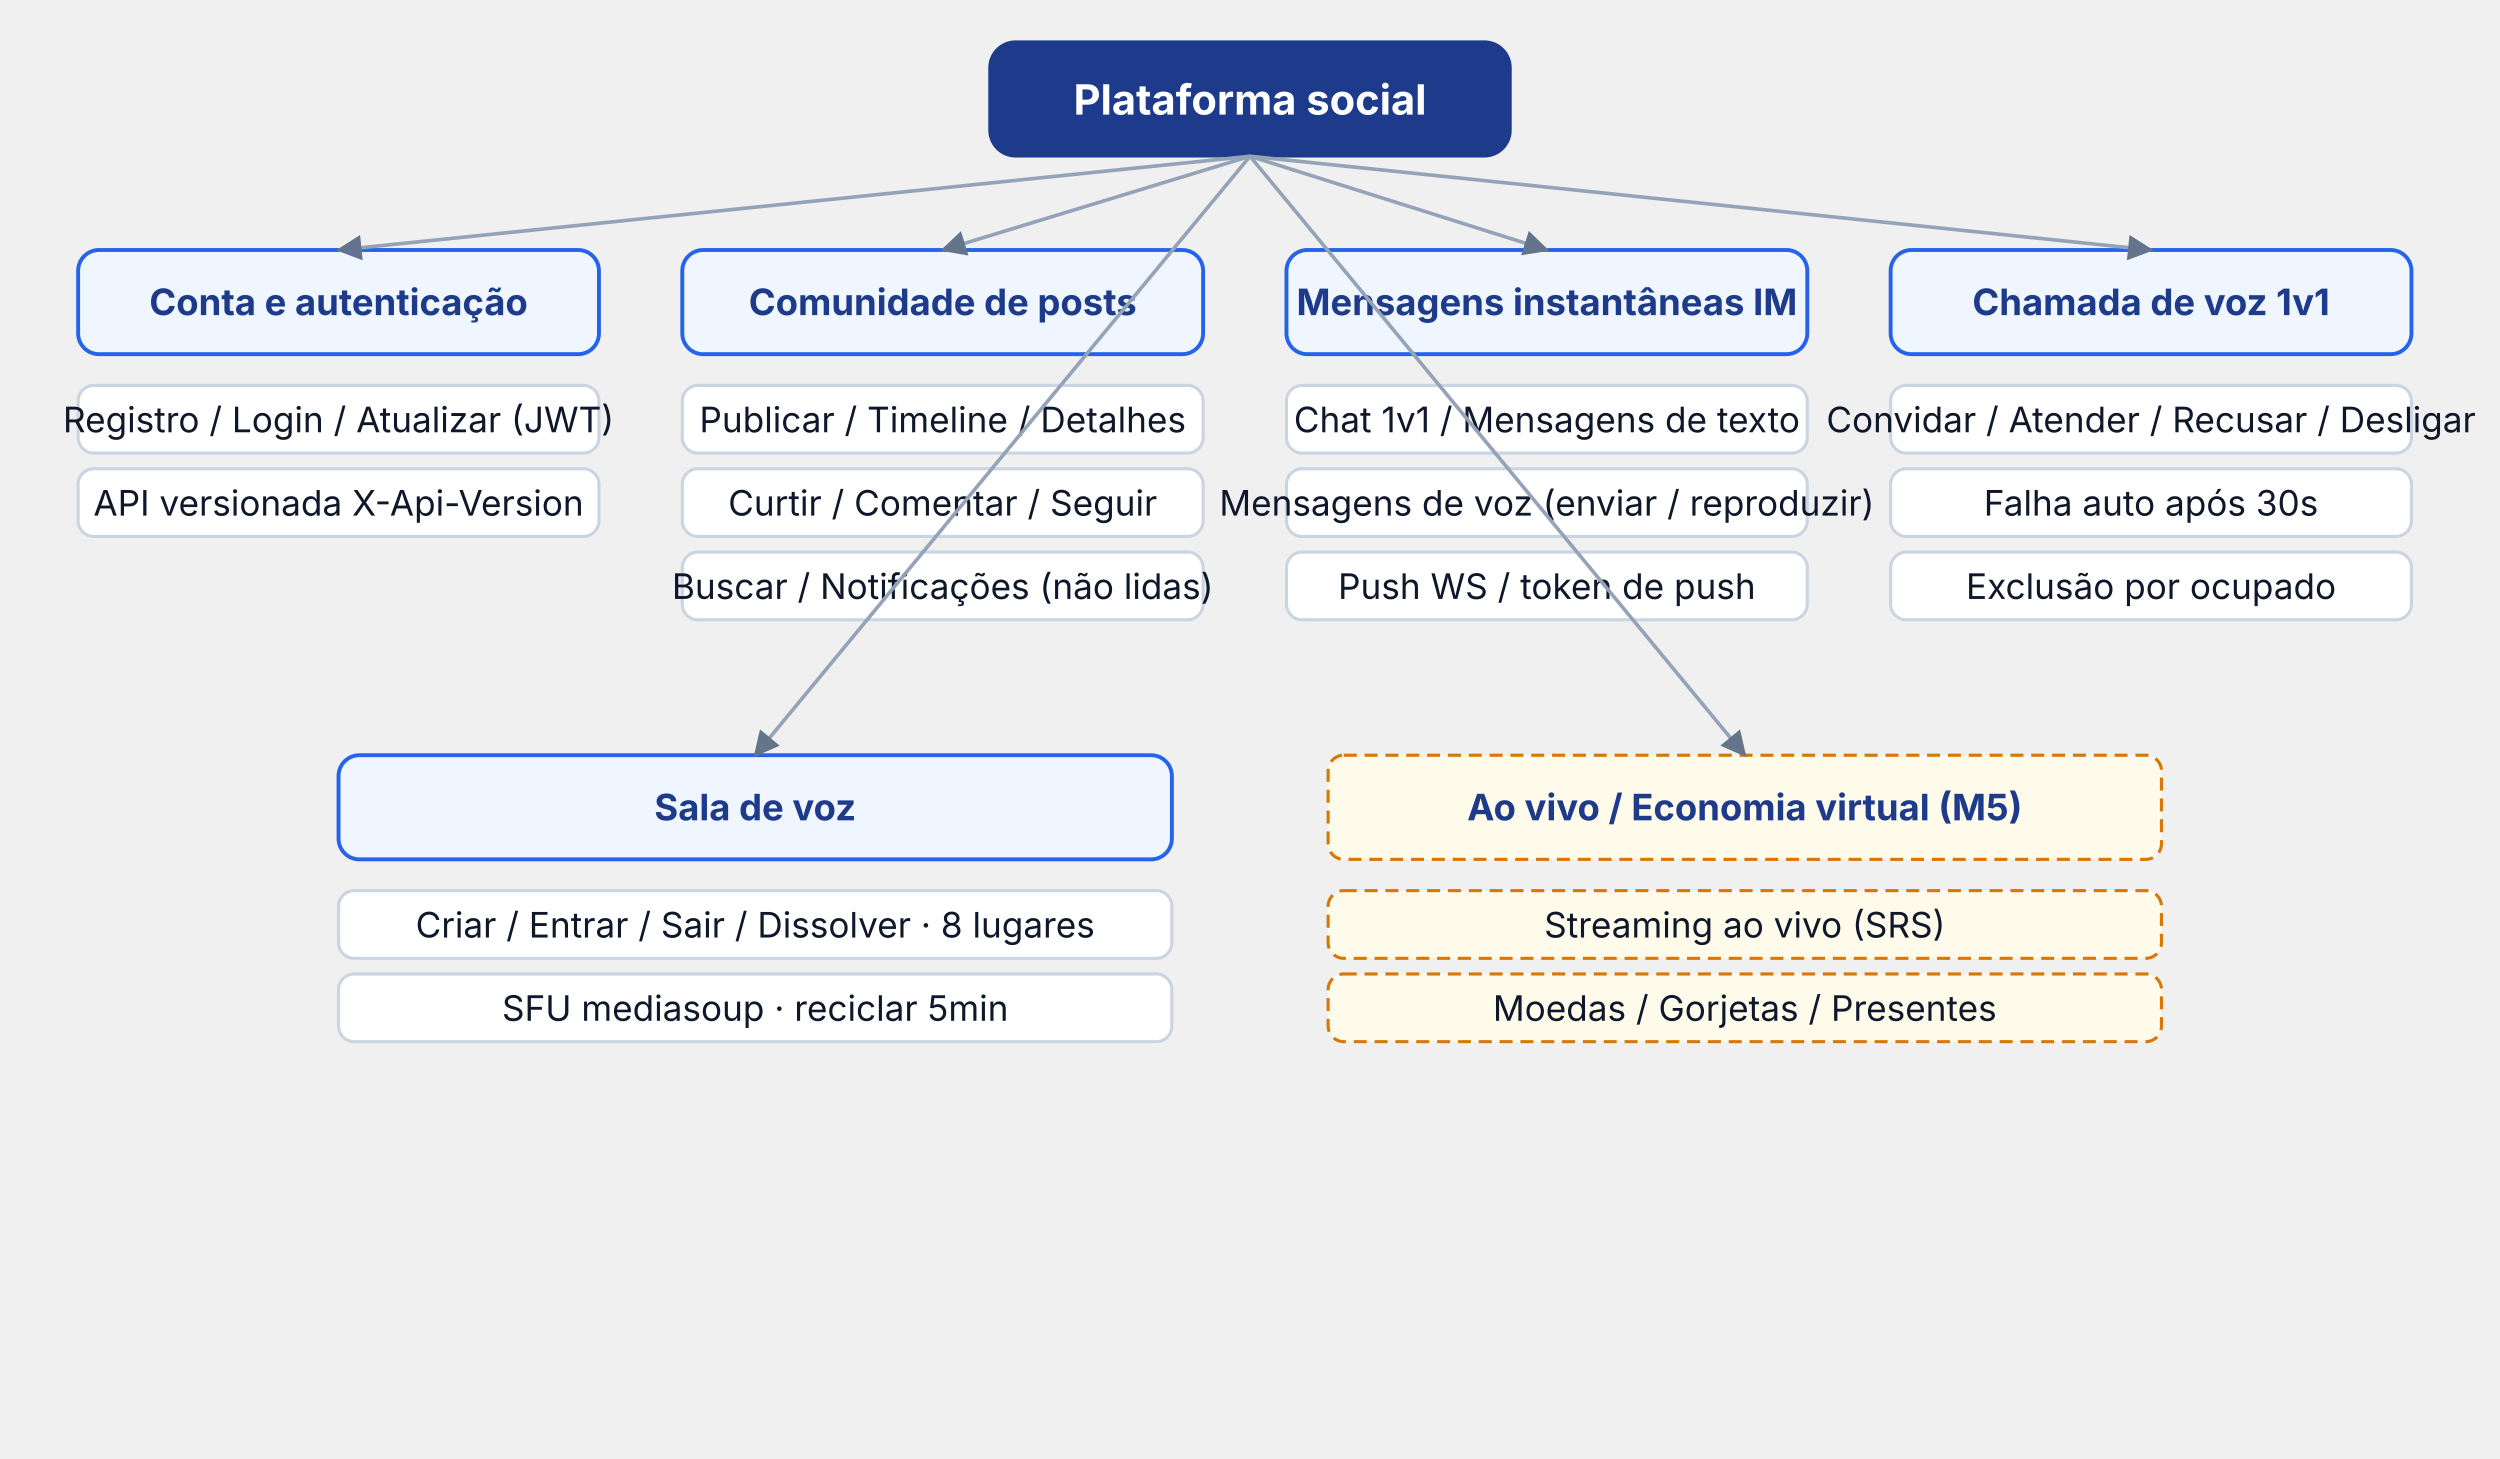
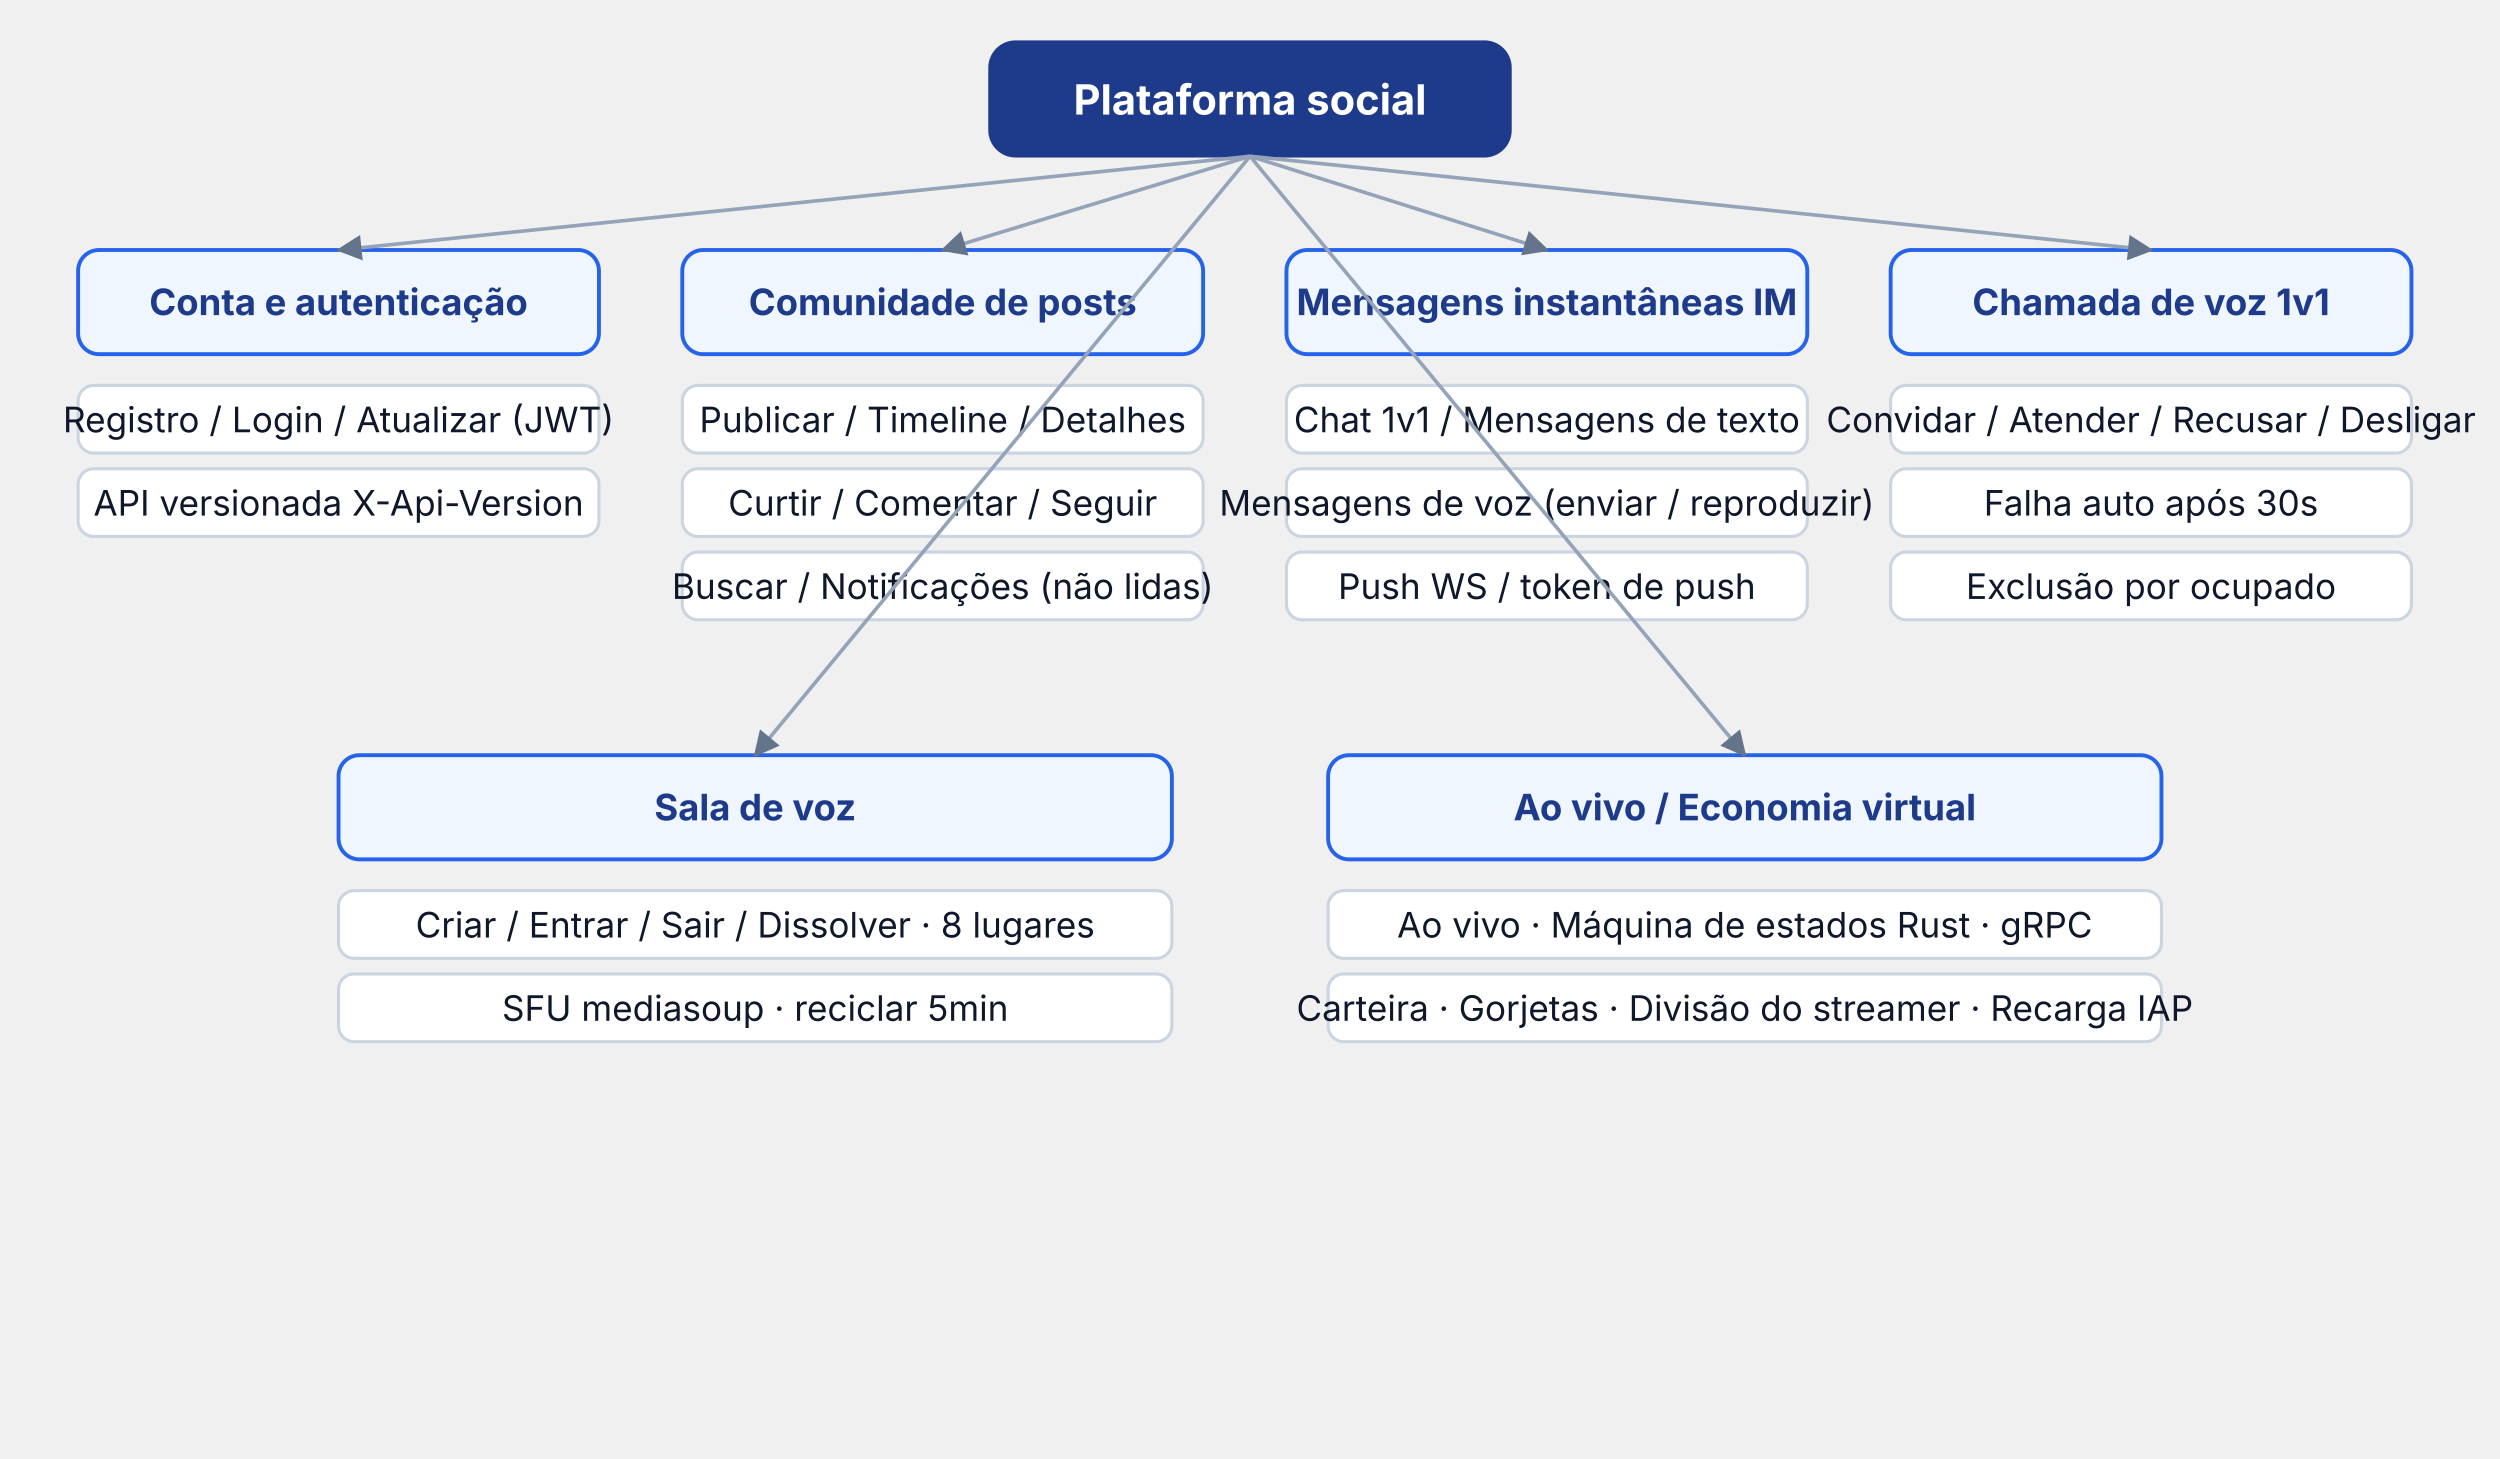
<svg xmlns="http://www.w3.org/2000/svg" viewBox="0 0 960 560" width="100%" font-family="system-ui, -apple-system, 'Segoe UI', 'PingFang SC', 'Microsoft YaHei', sans-serif">
  <defs>
    <marker id="arr" viewBox="0 0 10 10" refX="9" refY="5" markerWidth="7" markerHeight="7" orient="auto-start-reverse">
      <path d="M 0 0 L 10 5 L 0 10 z" fill="#64748b" />
    </marker>
  </defs>
  <style>
    .root { fill: #1e3a8a; stroke: #1e3a8a; rx: 10 }
    .mod  { fill: #eff6ff; stroke: #2563eb; stroke-width: 1.5; rx: 8 }
    .fn   { fill: #ffffff; stroke: #cbd5e1; stroke-width: 1.2; rx: 6 }
-     .plan { fill: #fffbeb; stroke: #d97706; stroke-width: 1.2; rx: 6; stroke-dasharray: 5 3 }
    .t    { font-size: 13.5px; fill: #0f172a; text-anchor: middle }
    .tr   { font-size: 16px; font-weight: 700; fill: #ffffff; text-anchor: middle }
    .tm   { font-size: 14px; font-weight: 700; fill: #1e3a8a; text-anchor: middle }
    .ts   { font-size: 11px; fill: #d97706; text-anchor: middle }
    .edge { stroke: #94a3b8; stroke-width: 1.4; fill: none; marker-end: url(#arr) }
  </style>
  <rect class="root" x="380" y="16" width="200" height="44" />
  <text class="tr" x="480" y="44">Plataforma social</text>
  <rect class="mod" x="30" y="96" width="200" height="40" />
  <text class="tm" x="130" y="121">Conta e autenticação</text>
  <path class="edge" d="M 480 60 L 130 96" />
  <rect class="fn" x="30" y="148" width="200" height="26" />
  <text class="t" x="130" y="166">Registro / Login / Atualizar (JWT)</text>
  <rect class="fn" x="30" y="180" width="200" height="26" />
  <text class="t" x="130" y="198">API versionada X-Api-Version</text>
  <rect class="mod" x="262" y="96" width="200" height="40" />
  <text class="tm" x="362" y="121">Comunidade de posts</text>
  <path class="edge" d="M 480 60 L 362 96" />
  <rect class="fn" x="262" y="148" width="200" height="26" />
  <text class="t" x="362" y="166">Publicar / Timeline / Detalhes</text>
  <rect class="fn" x="262" y="180" width="200" height="26" />
  <text class="t" x="362" y="198">Curtir / Comentar / Seguir</text>
  <rect class="fn" x="262" y="212" width="200" height="26" />
  <text class="t" x="362" y="230">Buscar / Notificações (não lidas)</text>
  <rect class="mod" x="494" y="96" width="200" height="40" />
  <text class="tm" x="594" y="121">Mensagens instantâneas IM</text>
  <path class="edge" d="M 480 60 L 594 96" />
  <rect class="fn" x="494" y="148" width="200" height="26" />
  <text class="t" x="594" y="166">Chat 1v1 / Mensagens de texto</text>
  <rect class="fn" x="494" y="180" width="200" height="26" />
  <text class="t" x="594" y="198">Mensagens de voz (enviar / reproduzir)</text>
  <rect class="fn" x="494" y="212" width="200" height="26" />
  <text class="t" x="594" y="230">Push WS / token de push</text>
  <rect class="mod" x="726" y="96" width="200" height="40" />
  <text class="tm" x="826" y="121">Chamada de voz 1v1</text>
  <path class="edge" d="M 480 60 L 826 96" />
  <rect class="fn" x="726" y="148" width="200" height="26" />
  <text class="t" x="826" y="166">Convidar / Atender / Recusar / Desligar</text>
  <rect class="fn" x="726" y="180" width="200" height="26" />
  <text class="t" x="826" y="198">Falha auto após 30s</text>
  <rect class="fn" x="726" y="212" width="200" height="26" />
  <text class="t" x="826" y="230">Exclusão por ocupado</text>
  <rect class="mod" x="130" y="290" width="320" height="40" />
  <text class="tm" x="290" y="315">Sala de voz</text>
  <path class="edge" d="M 480 60 L 290 290" />
  <rect class="fn" x="130" y="342" width="320" height="26" />
  <text class="t" x="290" y="360">Criar / Entrar / Sair / Dissolver · 8 lugares</text>
  <rect class="fn" x="130" y="374" width="320" height="26" />
  <text class="t" x="290" y="392">SFU mediasoup · reciclar 5min</text>
-   <rect class="plan" x="510" y="290" width="320" height="40" />
-   <text class="tm" x="670" y="315">Ao vivo / Economia virtual (M5)</text>
+   <rect class="mod" x="510" y="290" width="320" height="40" />
+   <text class="tm" x="670" y="315">Ao vivo / Economia virtual</text>
  <path class="edge" d="M 480 60 L 670 290" />
-   <rect class="plan" x="510" y="342" width="320" height="26" />
-   <text class="t" x="670" y="360">Streaming ao vivo (SRS)</text>
-   <rect class="plan" x="510" y="374" width="320" height="26" />
-   <text class="t" x="670" y="392">Moedas / Gorjetas / Presentes</text>
+   <rect class="fn" x="510" y="342" width="320" height="26" />
+   <text class="t" x="670" y="360">Ao vivo · Máquina de estados Rust · gRPC</text>
+   <rect class="fn" x="510" y="374" width="320" height="26" />
+   <text class="t" x="670" y="392">Carteira · Gorjetas · Divisão do streamer · Recarga IAP</text>
</svg>
